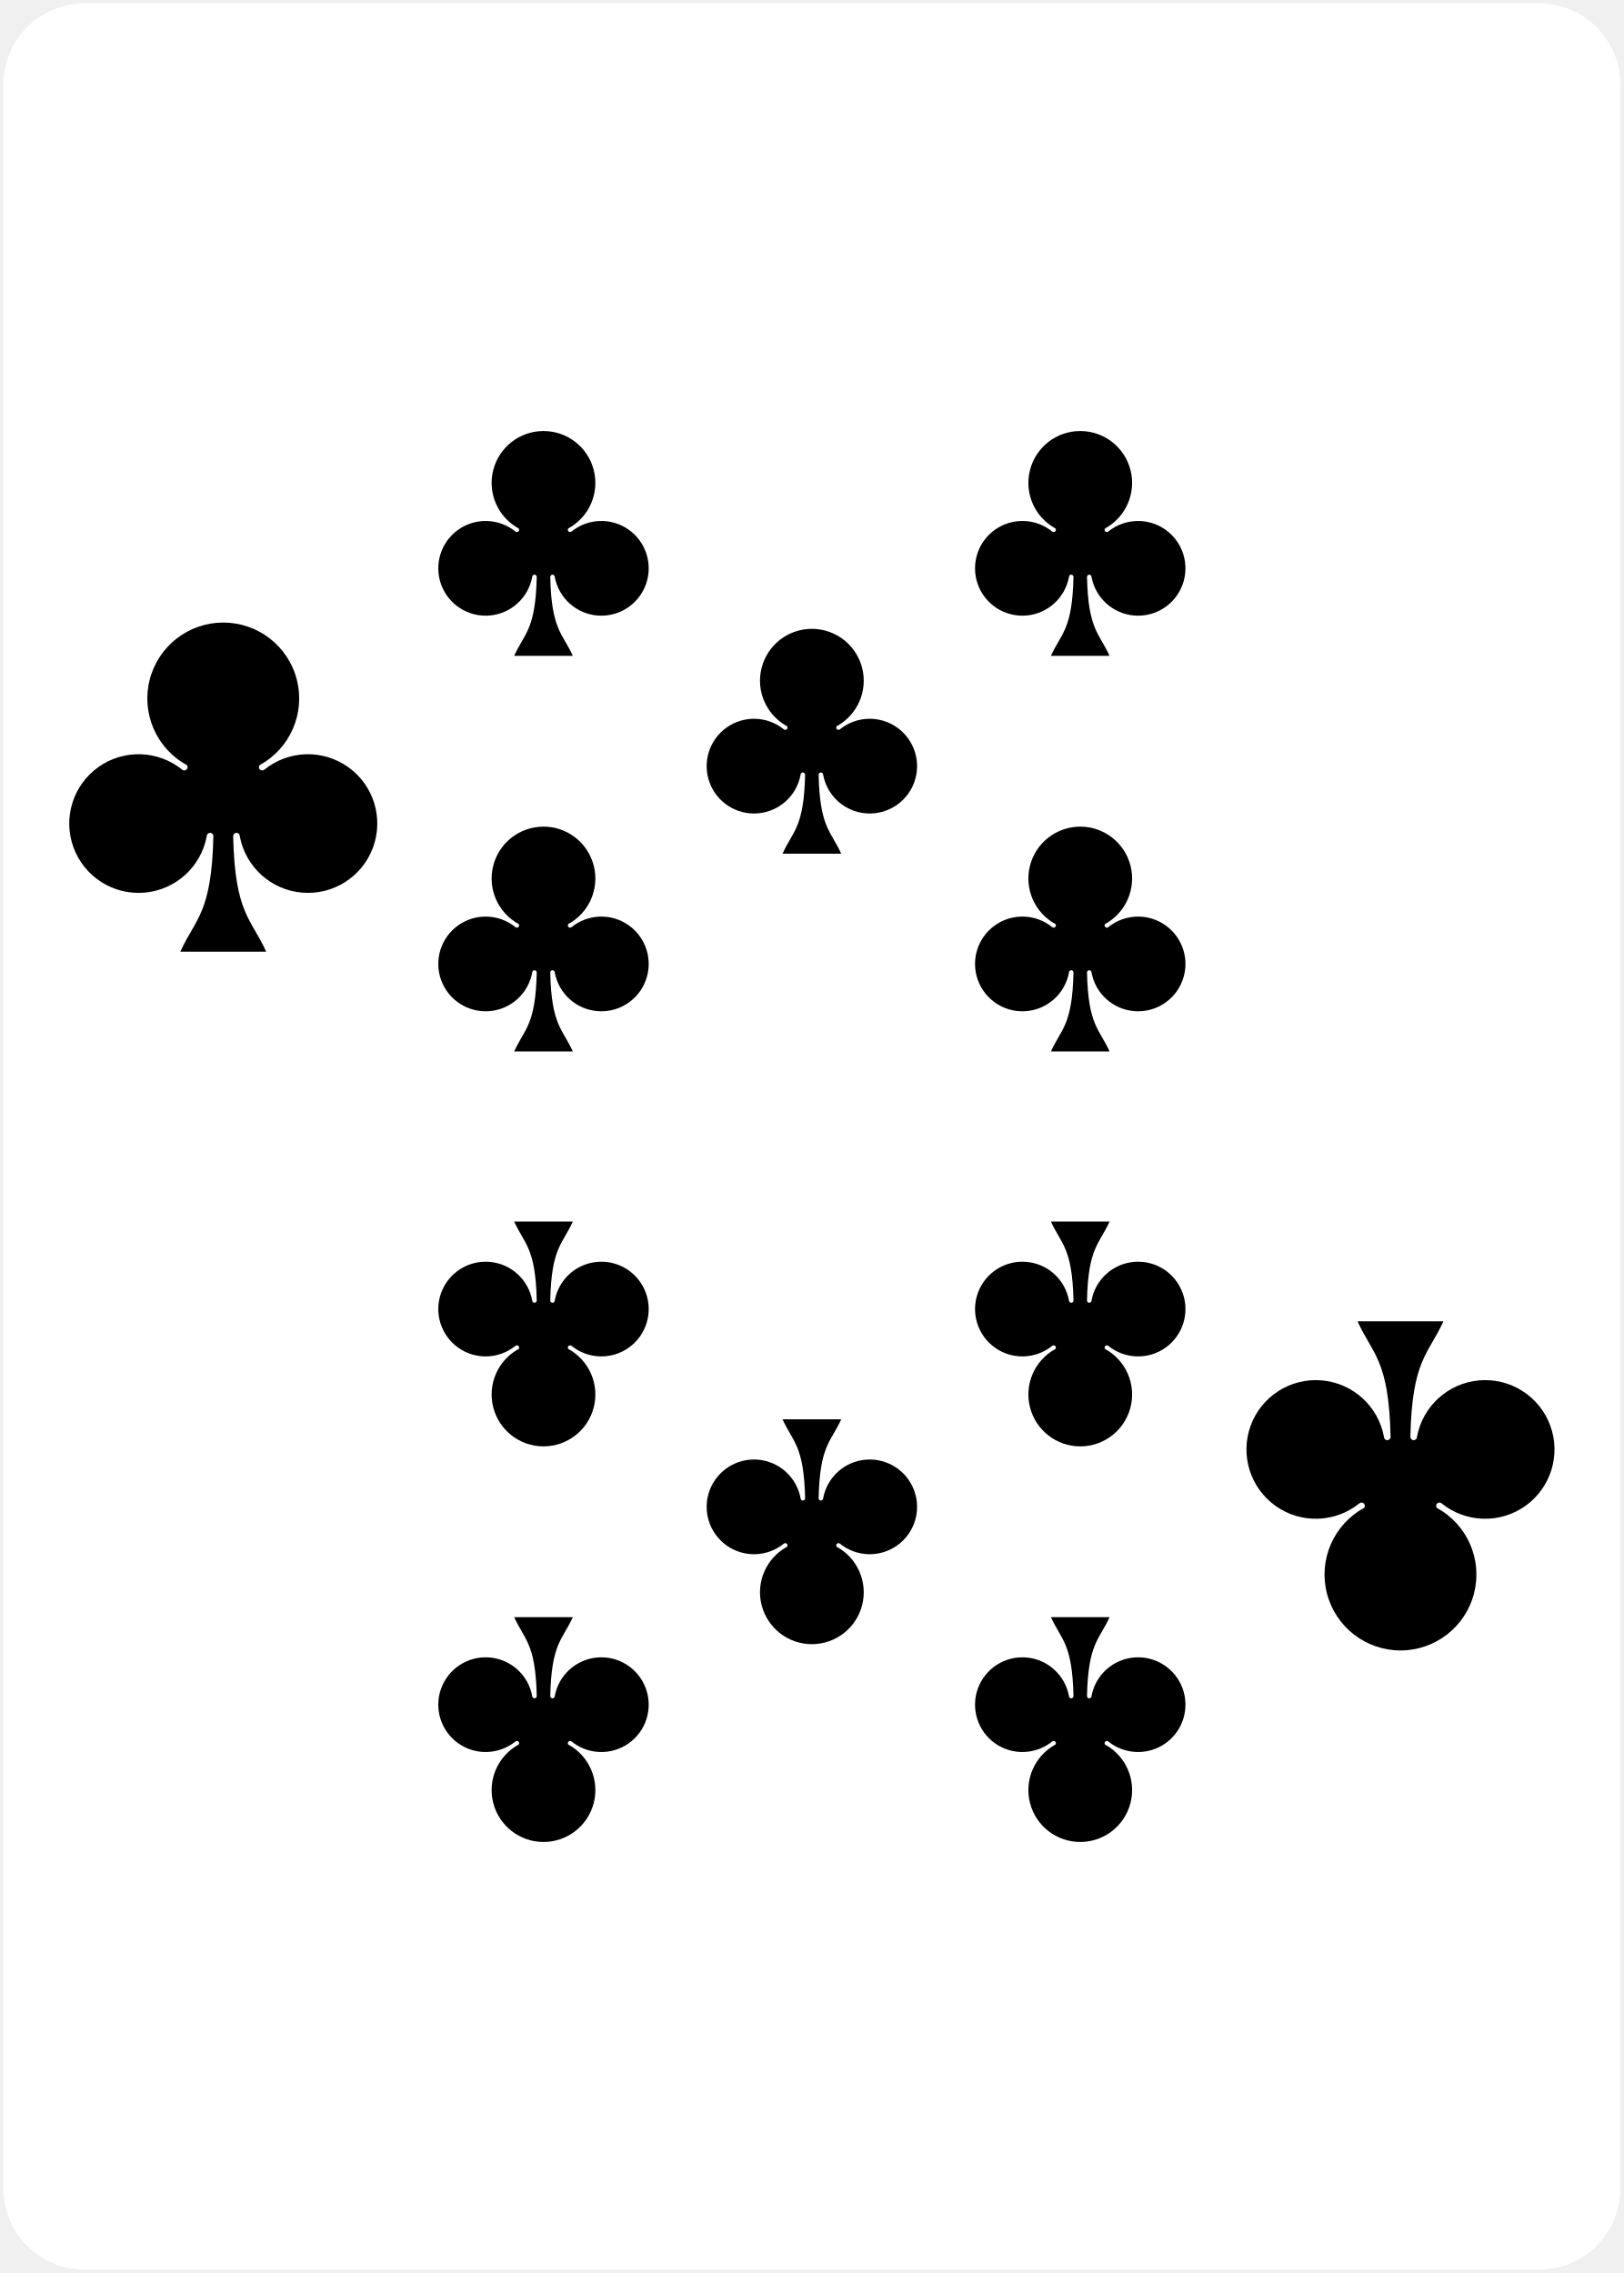
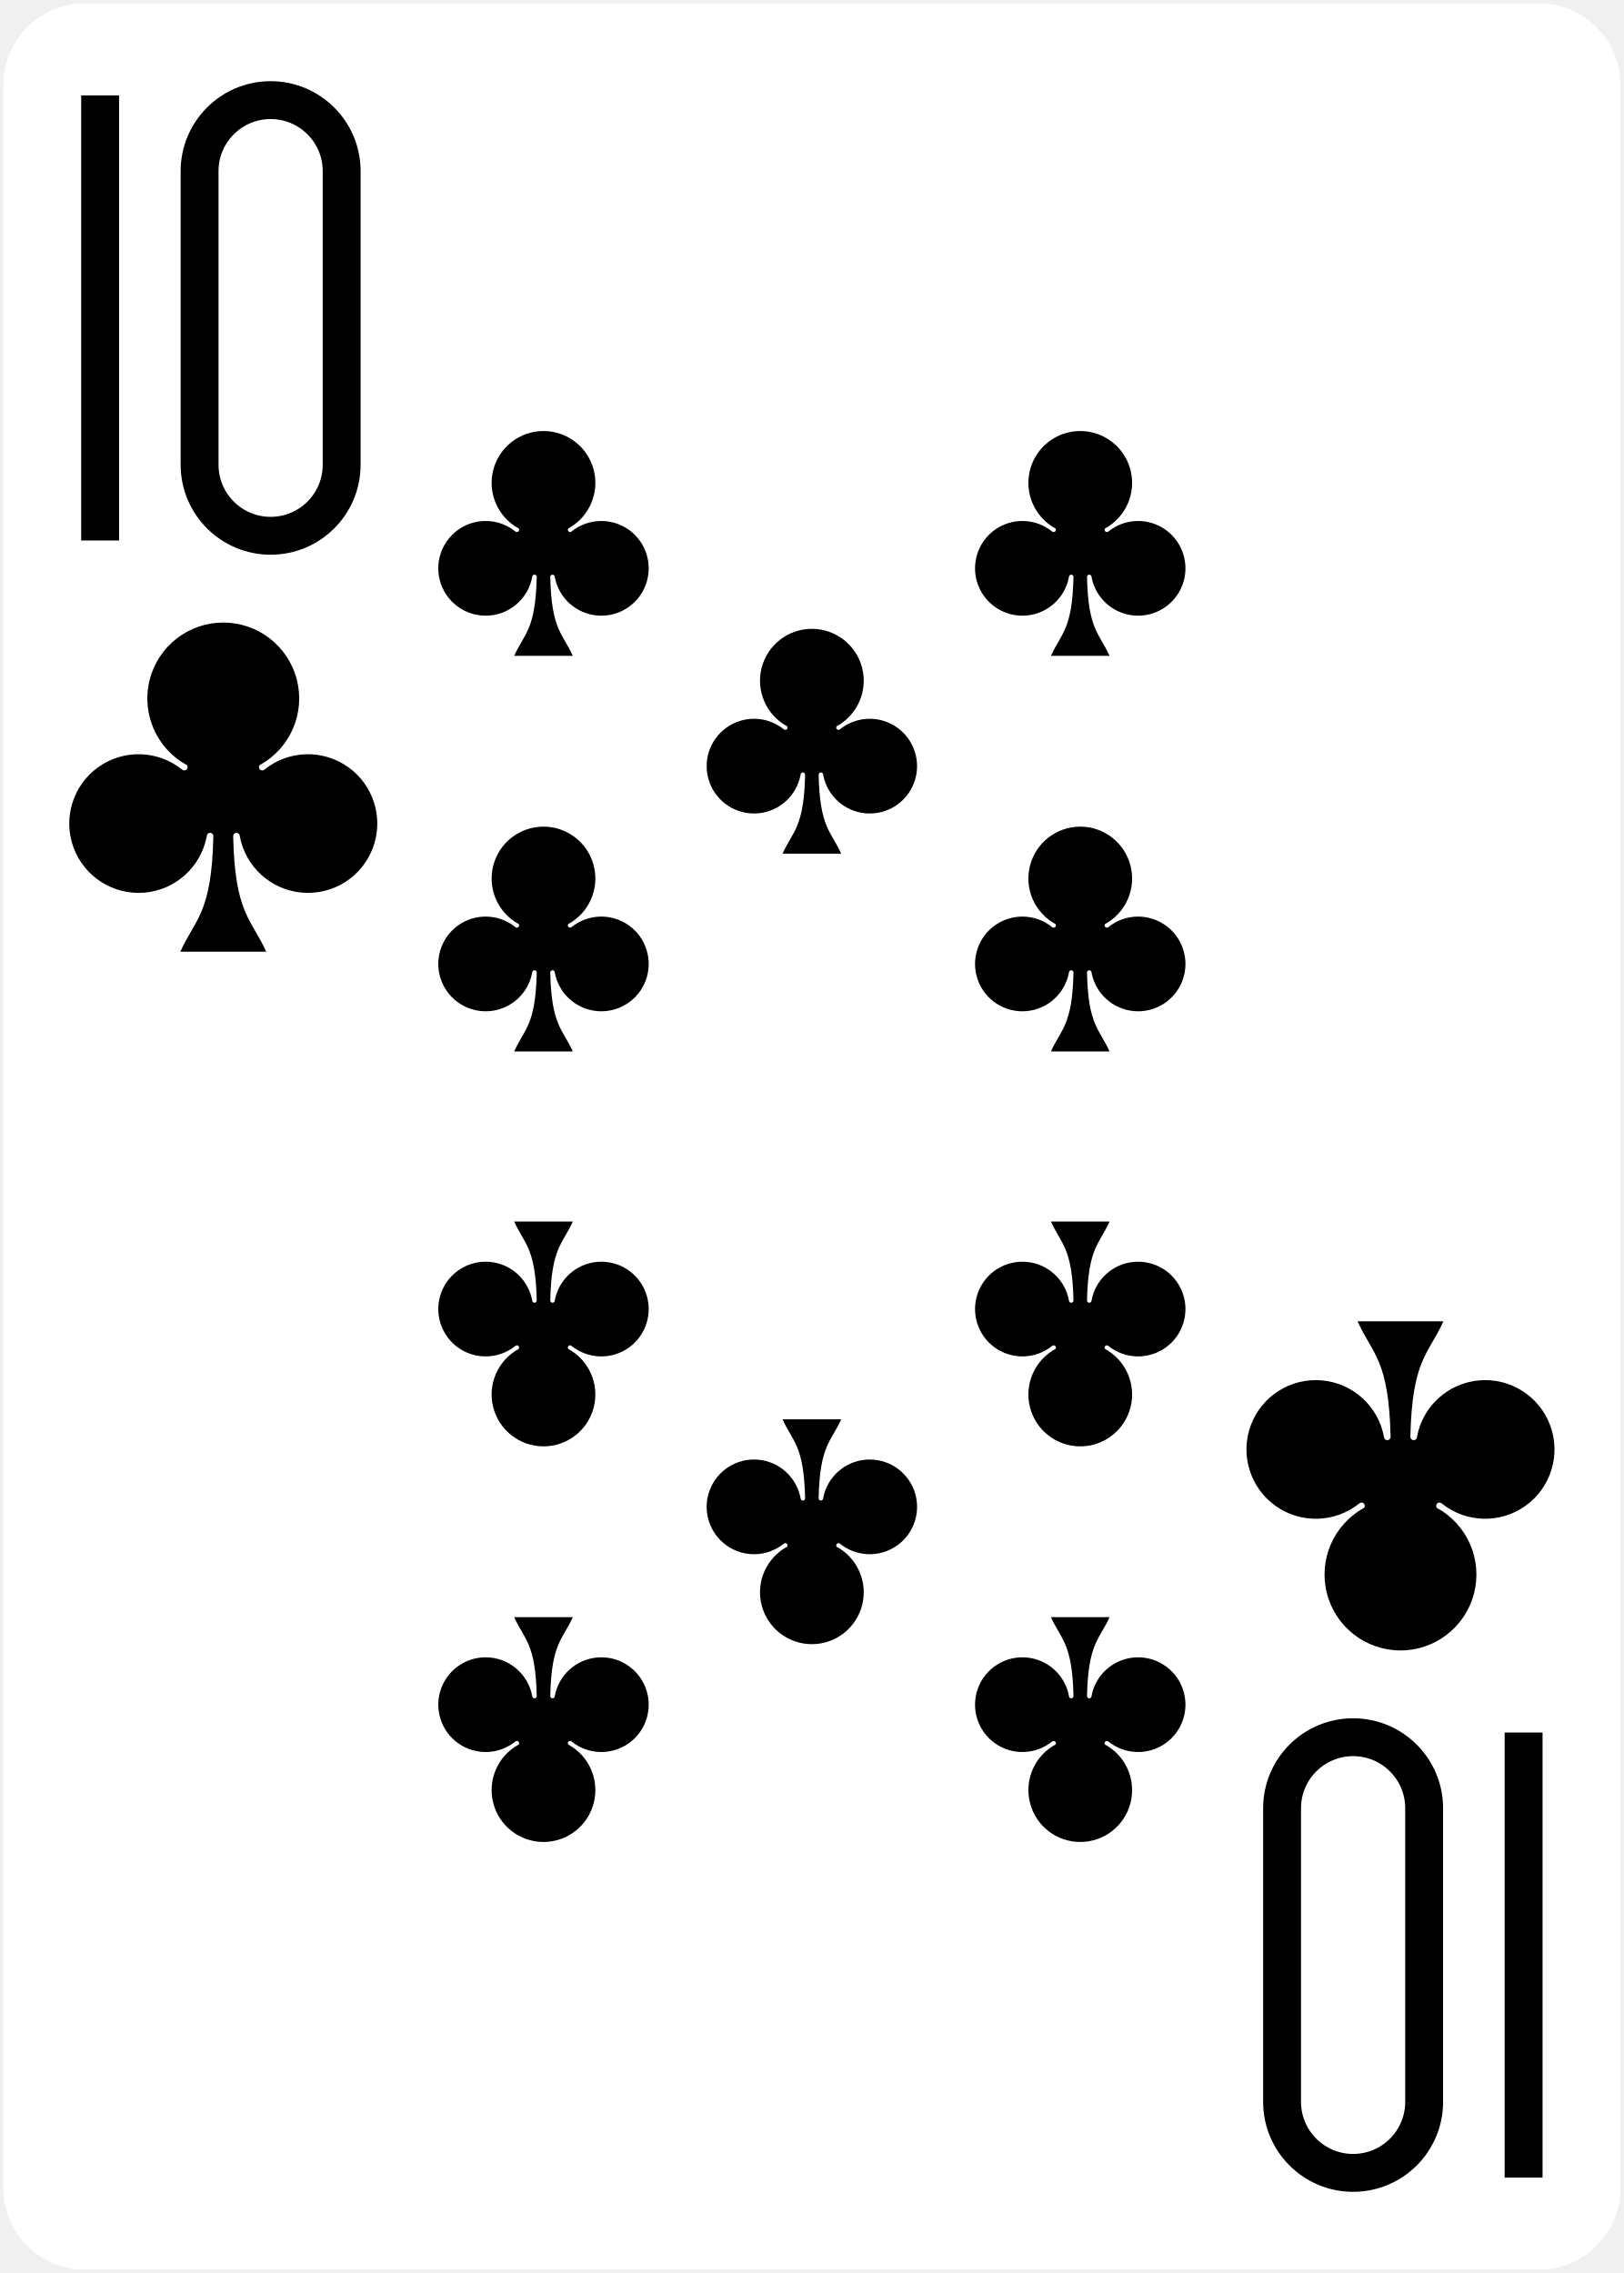
<svg xmlns="http://www.w3.org/2000/svg" xmlns:xlink="http://www.w3.org/1999/xlink" class="card" face="TC" height="3.5in" preserveAspectRatio="none" viewBox="-120 -168 240 336" width="2.5in">
  <defs>
    <symbol id="SCT" viewBox="-600 -600 1200 1200" preserveAspectRatio="xMinYMid">
      <path d="M30 150C35 385 85 400 130 500L-130 500C-85 400 -35 385 -30 150A10 10 0 0 0 -50 150A210 210 0 1 1 -124 -51A10 10 0 0 0 -110 -65A230 230 0 1 1 110 -65A10 10 0 0 0 124 -51A210 210 0 1 1 50 150A10 10 0 0 0 30 150Z" fill="black" />
    </symbol>
    <symbol id="VCT" viewBox="-500 -500 1000 1000" preserveAspectRatio="xMinYMid">
-       <path d="M-260 430L-260 -430M-50 0L-50 -310A150 150 0 0 1 250 -310L250 310A150 150 0 0 1 -50 310Z" stroke-width="80" stroke-linecap="square" stroke-miterlimit="1.5" fill="none" />
+       <path d="M-260 430L-260 -430M-50 0L-50 -310A150 150 0 0 1 250 -310L250 310A150 150 0 0 1 -50 310Z" stroke="black" stroke-width="80" stroke-linecap="square" stroke-miterlimit="1.5" fill="none" />
    </symbol>
  </defs>
  <rect width="239" height="335" x="-119.5" y="-167.5" rx="12" ry="12" fill="white" />
  <use xlink:href="#VCT" height="70" width="70" x="-122" y="-156" />
  <use xlink:href="#SCT" height="58.558" width="58.558" x="-116.279" y="-81" />
  <use xlink:href="#SCT" height="40" width="40" x="-59.668" y="-107.718" />
  <use xlink:href="#SCT" height="40" width="40" x="19.668" y="-107.718" />
  <use xlink:href="#SCT" height="40" width="40" x="-59.668" y="-49.239" />
  <use xlink:href="#SCT" height="40" width="40" x="19.668" y="-49.239" />
  <use xlink:href="#SCT" height="40" width="40" x="-20" y="-78.478" />
  <g transform="rotate(180)">
    <use xlink:href="#VCT" height="70" width="70" x="-122" y="-156" />
    <use xlink:href="#SCT" height="58.558" width="58.558" x="-116.279" y="-81" />
    <use xlink:href="#SCT" height="40" width="40" x="-59.668" y="-107.718" />
    <use xlink:href="#SCT" height="40" width="40" x="19.668" y="-107.718" />
    <use xlink:href="#SCT" height="40" width="40" x="-59.668" y="-49.239" />
    <use xlink:href="#SCT" height="40" width="40" x="19.668" y="-49.239" />
    <use xlink:href="#SCT" height="40" width="40" x="-20" y="-78.478" />
  </g>
</svg>
